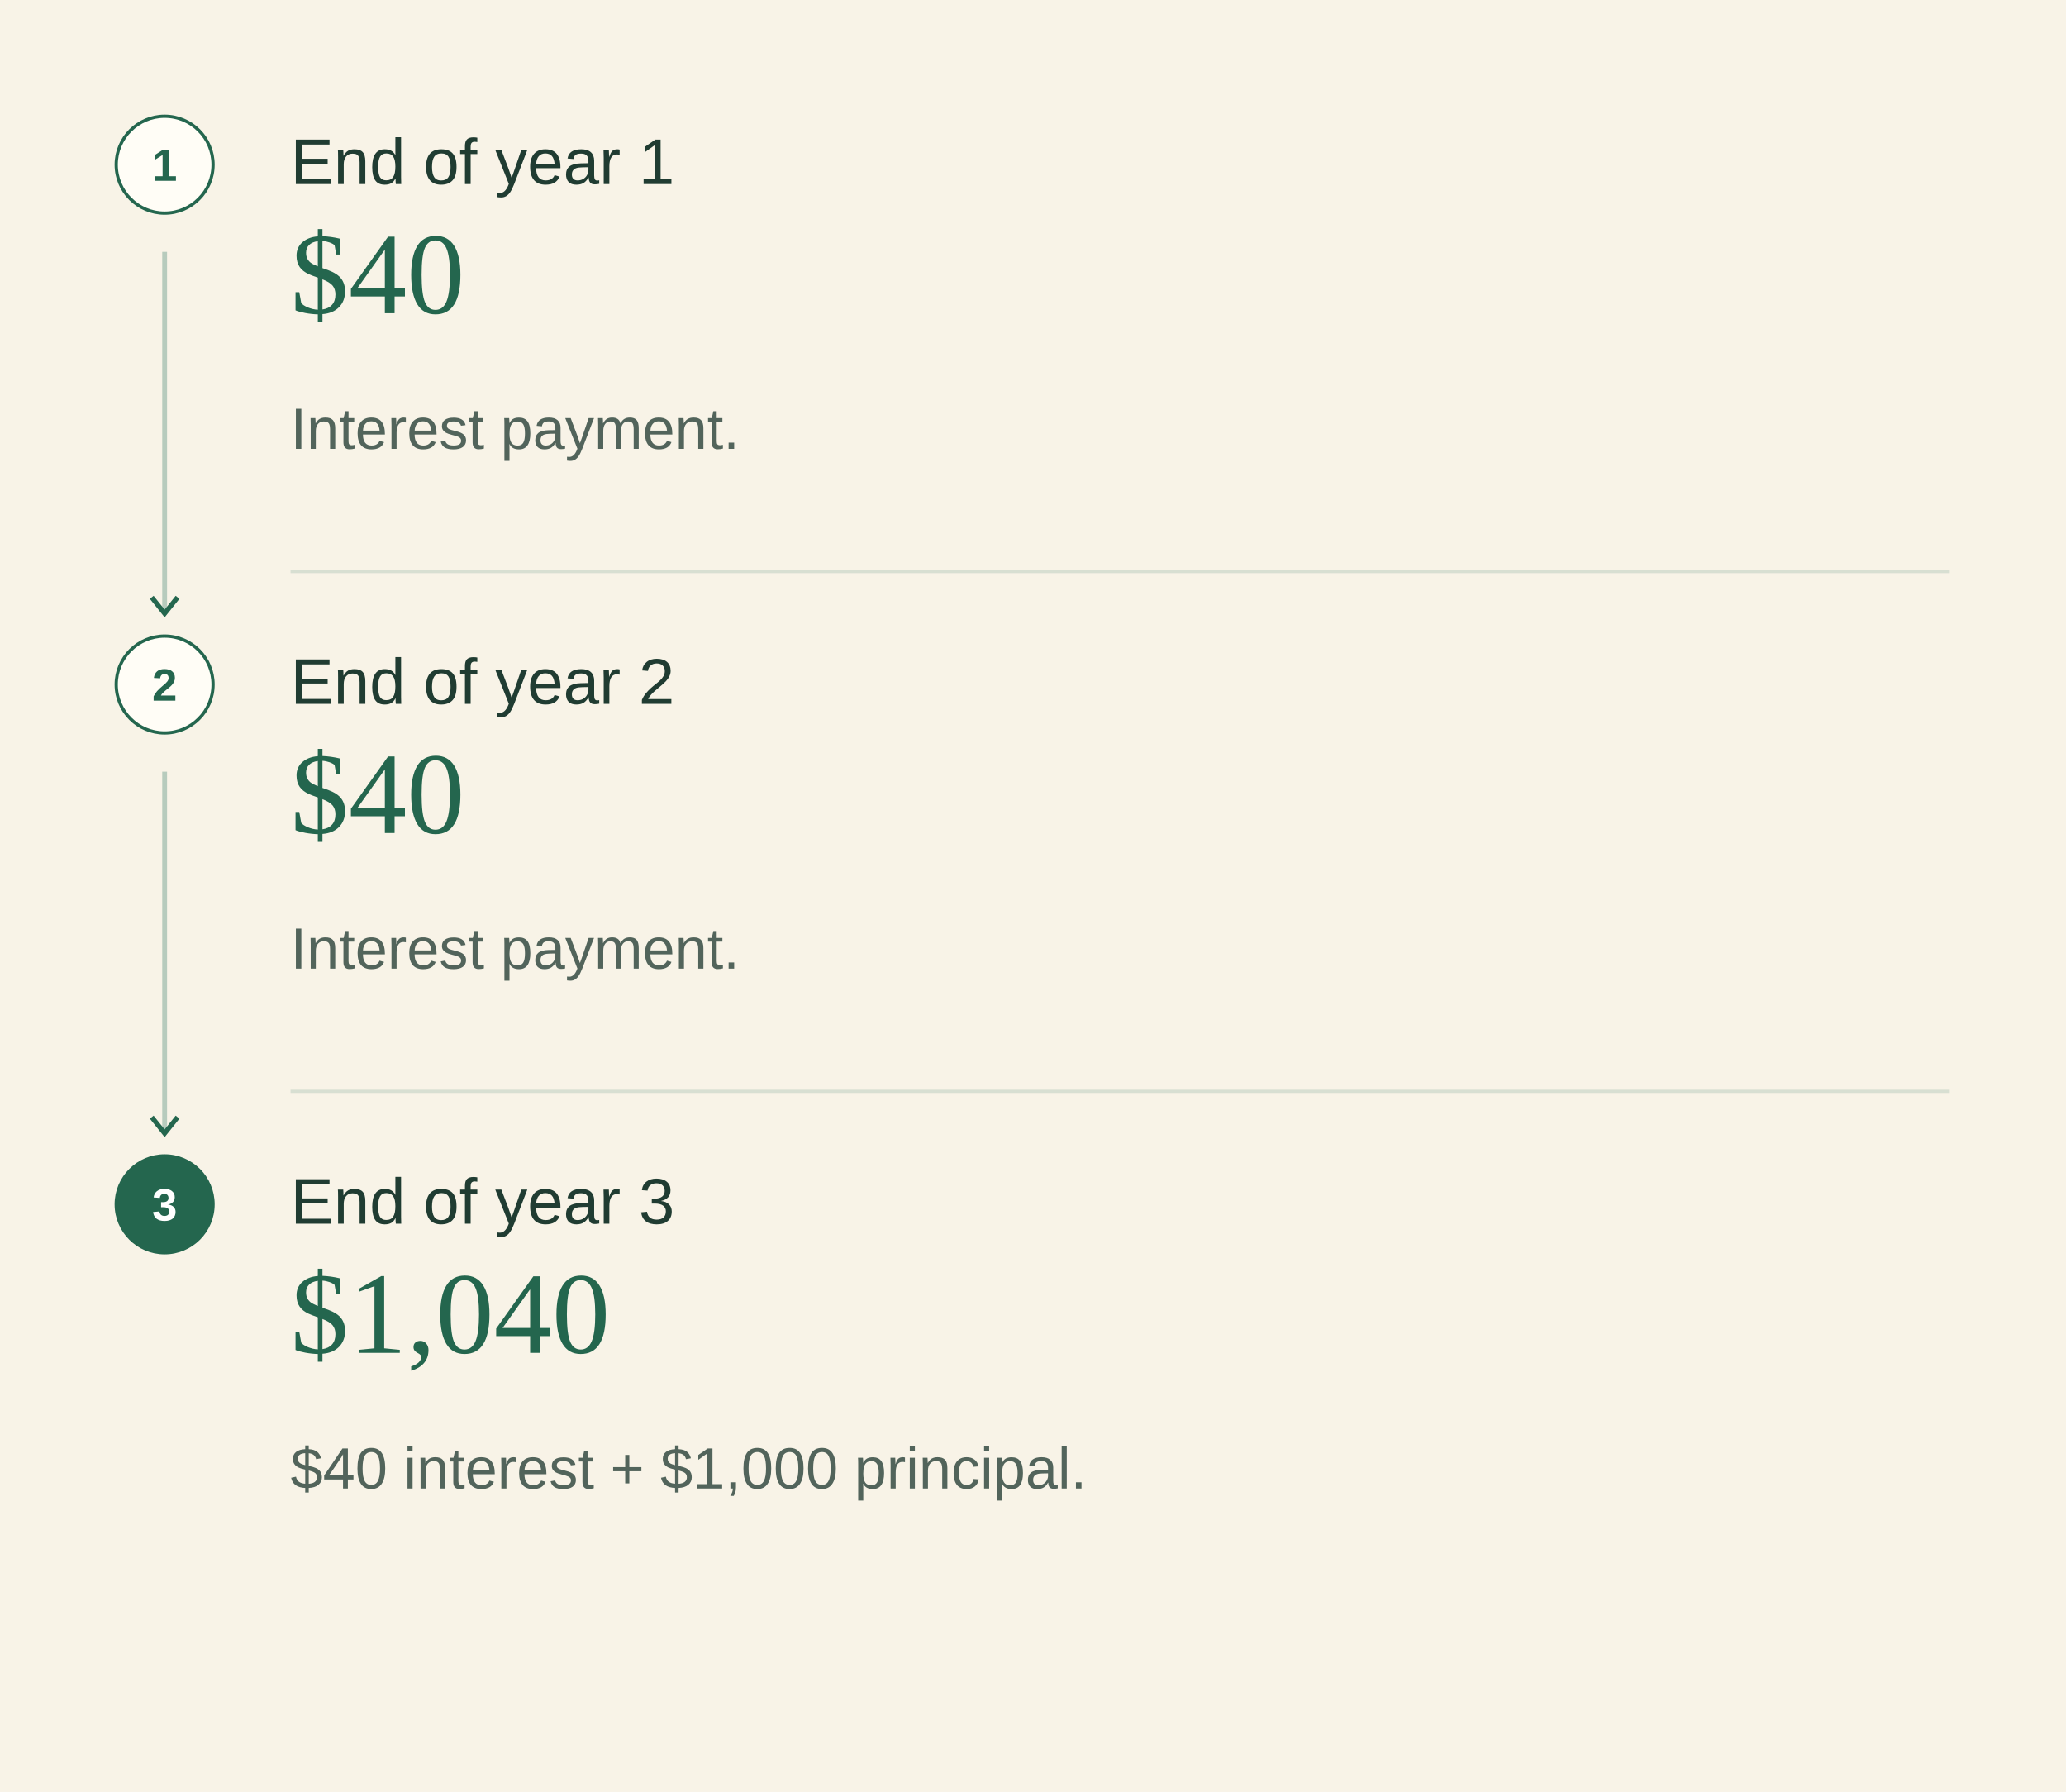
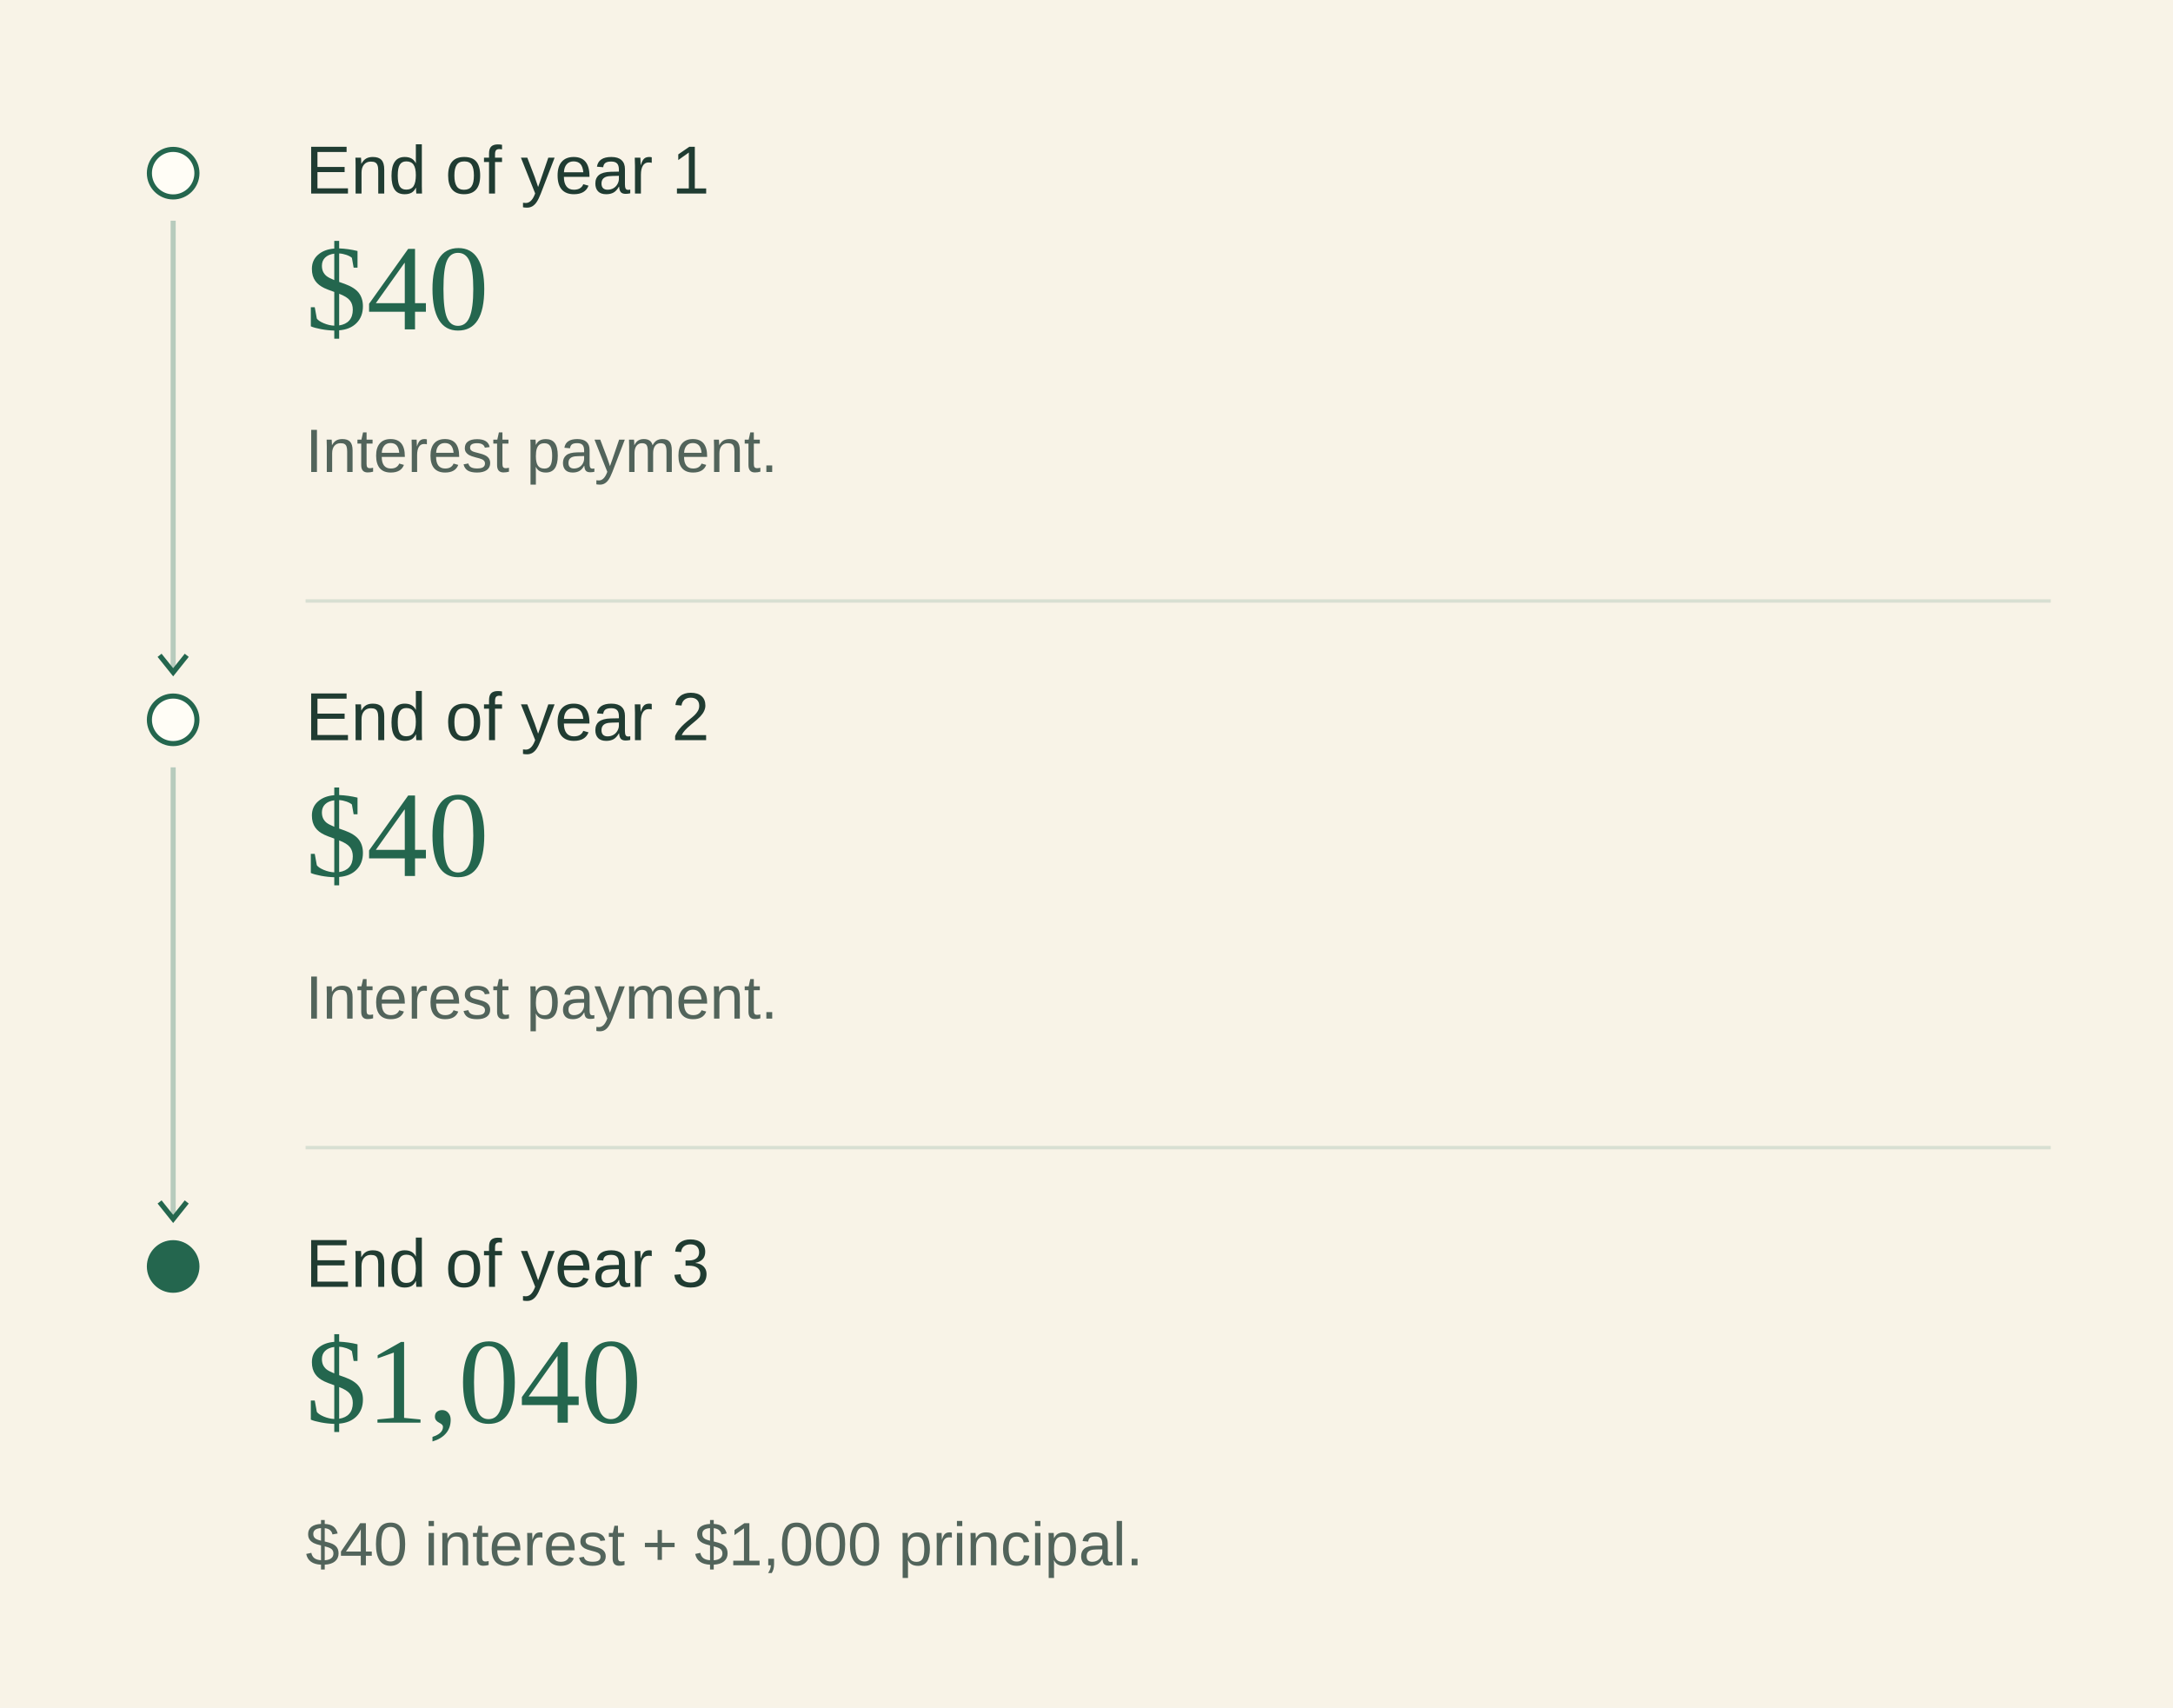
- <svg xmlns="http://www.w3.org/2000/svg" width="640" height="555" viewBox="0 0 640 555" data-layout="flow" role="img" aria-labelledby="title description">
-   <rect width="640" height="555" fill="#f8f3e7" />
+ <svg xmlns="http://www.w3.org/2000/svg" width="640" height="503" viewBox="0 0 640 503" data-layout="flow" role="img" aria-labelledby="title description">
+   <rect width="640" height="503" fill="#f8f3e7" />
  <g font-family="Arial, Helvetica, sans-serif">
    <g data-row="0">
-       <path d="M51 78V190" stroke="#b7cbbd" stroke-width="1.5" />
-       <path d="m47 185 4 5 4-5" fill="none" stroke="#24664e" stroke-width="1.5" />
-       <circle cx="51" cy="51" r="15" fill="#fffdf6" stroke="#24664e" />
-       <text x="51" y="56" font-size="14" font-weight="600" fill="#24664e" text-anchor="middle">
-         <tspan x="51" dy="0">1</tspan>
-       </text>
+       <path d="M51 65V198" stroke="#b7cbbd" stroke-width="1.5" />
+       <path d="m47 193 4 5 4-5" fill="none" stroke="#24664e" stroke-width="1.5" />
+       <circle cx="51" cy="51" r="7" fill="#fffdf6" stroke="#24664e" stroke-width="1.5" />
      <text x="90" y="57" font-size="20" font-weight="500" fill="#203c32" text-anchor="start">
        <tspan x="90" dy="0">End of year 1</tspan>
      </text>
      <text x="90" y="97" font-size="36" font-weight="400" fill="#24664e" text-anchor="start" font-family="Georgia, Times New Roman, serif">
        <tspan x="90" dy="0">$40</tspan>
      </text>
      <text x="90" y="139" font-size="18" font-weight="400" fill="#52645b" text-anchor="start">
        <tspan x="90" dy="0">Interest payment.</tspan>
      </text>
      <path d="M90 177H604" stroke="#d8dfd2" />
    </g>
    <g data-row="1">
-       <path d="M51 239V351" stroke="#b7cbbd" stroke-width="1.5" />
-       <path d="m47 346 4 5 4-5" fill="none" stroke="#24664e" stroke-width="1.5" />
-       <circle cx="51" cy="212" r="15" fill="#fffdf6" stroke="#24664e" />
-       <text x="51" y="217" font-size="14" font-weight="600" fill="#24664e" text-anchor="middle">
-         <tspan x="51" dy="0">2</tspan>
-       </text>
+       <path d="M51 226V359" stroke="#b7cbbd" stroke-width="1.5" />
+       <path d="m47 354 4 5 4-5" fill="none" stroke="#24664e" stroke-width="1.5" />
+       <circle cx="51" cy="212" r="7" fill="#fffdf6" stroke="#24664e" stroke-width="1.5" />
      <text x="90" y="218" font-size="20" font-weight="500" fill="#203c32" text-anchor="start">
        <tspan x="90" dy="0">End of year 2</tspan>
      </text>
      <text x="90" y="258" font-size="36" font-weight="400" fill="#24664e" text-anchor="start" font-family="Georgia, Times New Roman, serif">
        <tspan x="90" dy="0">$40</tspan>
      </text>
      <text x="90" y="300" font-size="18" font-weight="400" fill="#52645b" text-anchor="start">
        <tspan x="90" dy="0">Interest payment.</tspan>
      </text>
      <path d="M90 338H604" stroke="#d8dfd2" />
    </g>
    <g data-row="2">
-       <circle cx="51" cy="373" r="15" fill="#24664e" stroke="#24664e" />
-       <text x="51" y="378" font-size="14" font-weight="600" fill="#fff" text-anchor="middle">
-         <tspan x="51" dy="0">3</tspan>
-       </text>
+       <circle cx="51" cy="373" r="7" fill="#24664e" stroke="#24664e" stroke-width="1.5" />
      <text x="90" y="379" font-size="20" font-weight="500" fill="#203c32" text-anchor="start">
        <tspan x="90" dy="0">End of year 3</tspan>
      </text>
      <text x="90" y="419" font-size="36" font-weight="400" fill="#24664e" text-anchor="start" font-family="Georgia, Times New Roman, serif">
        <tspan x="90" dy="0">$1,040</tspan>
      </text>
      <text x="90" y="461" font-size="18" font-weight="400" fill="#52645b" text-anchor="start">
        <tspan x="90" dy="0">$40 interest + $1,000 principal.</tspan>
      </text>
    </g>
  </g>
</svg>
